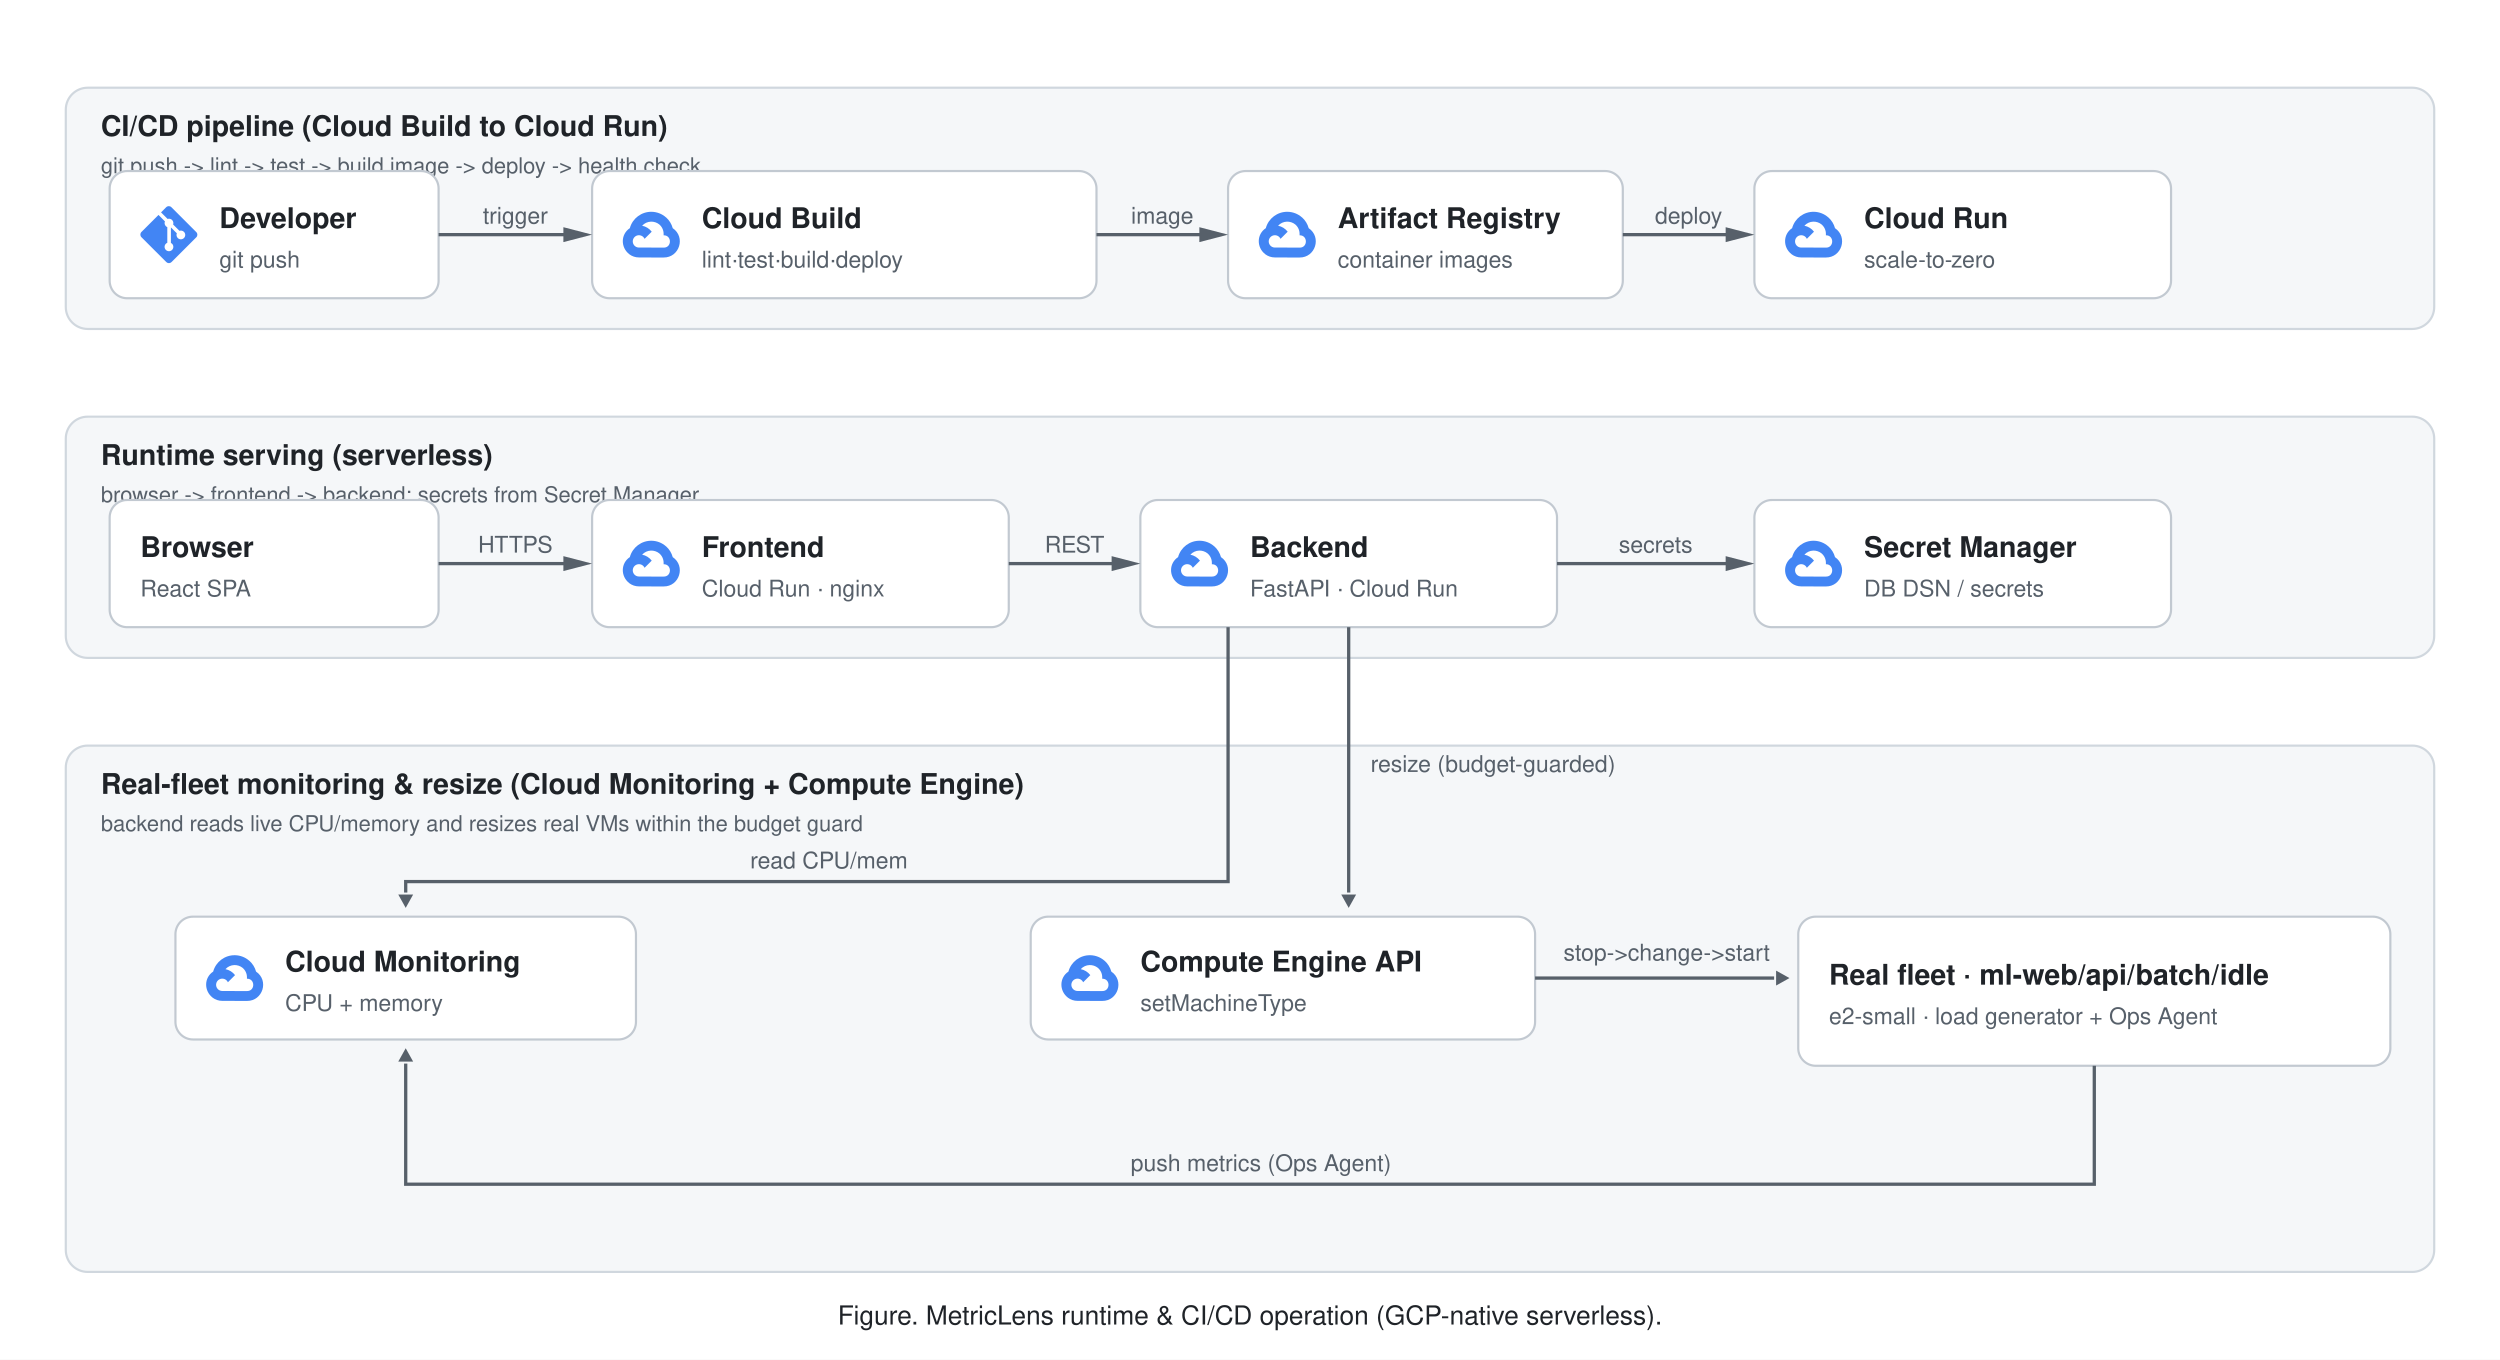
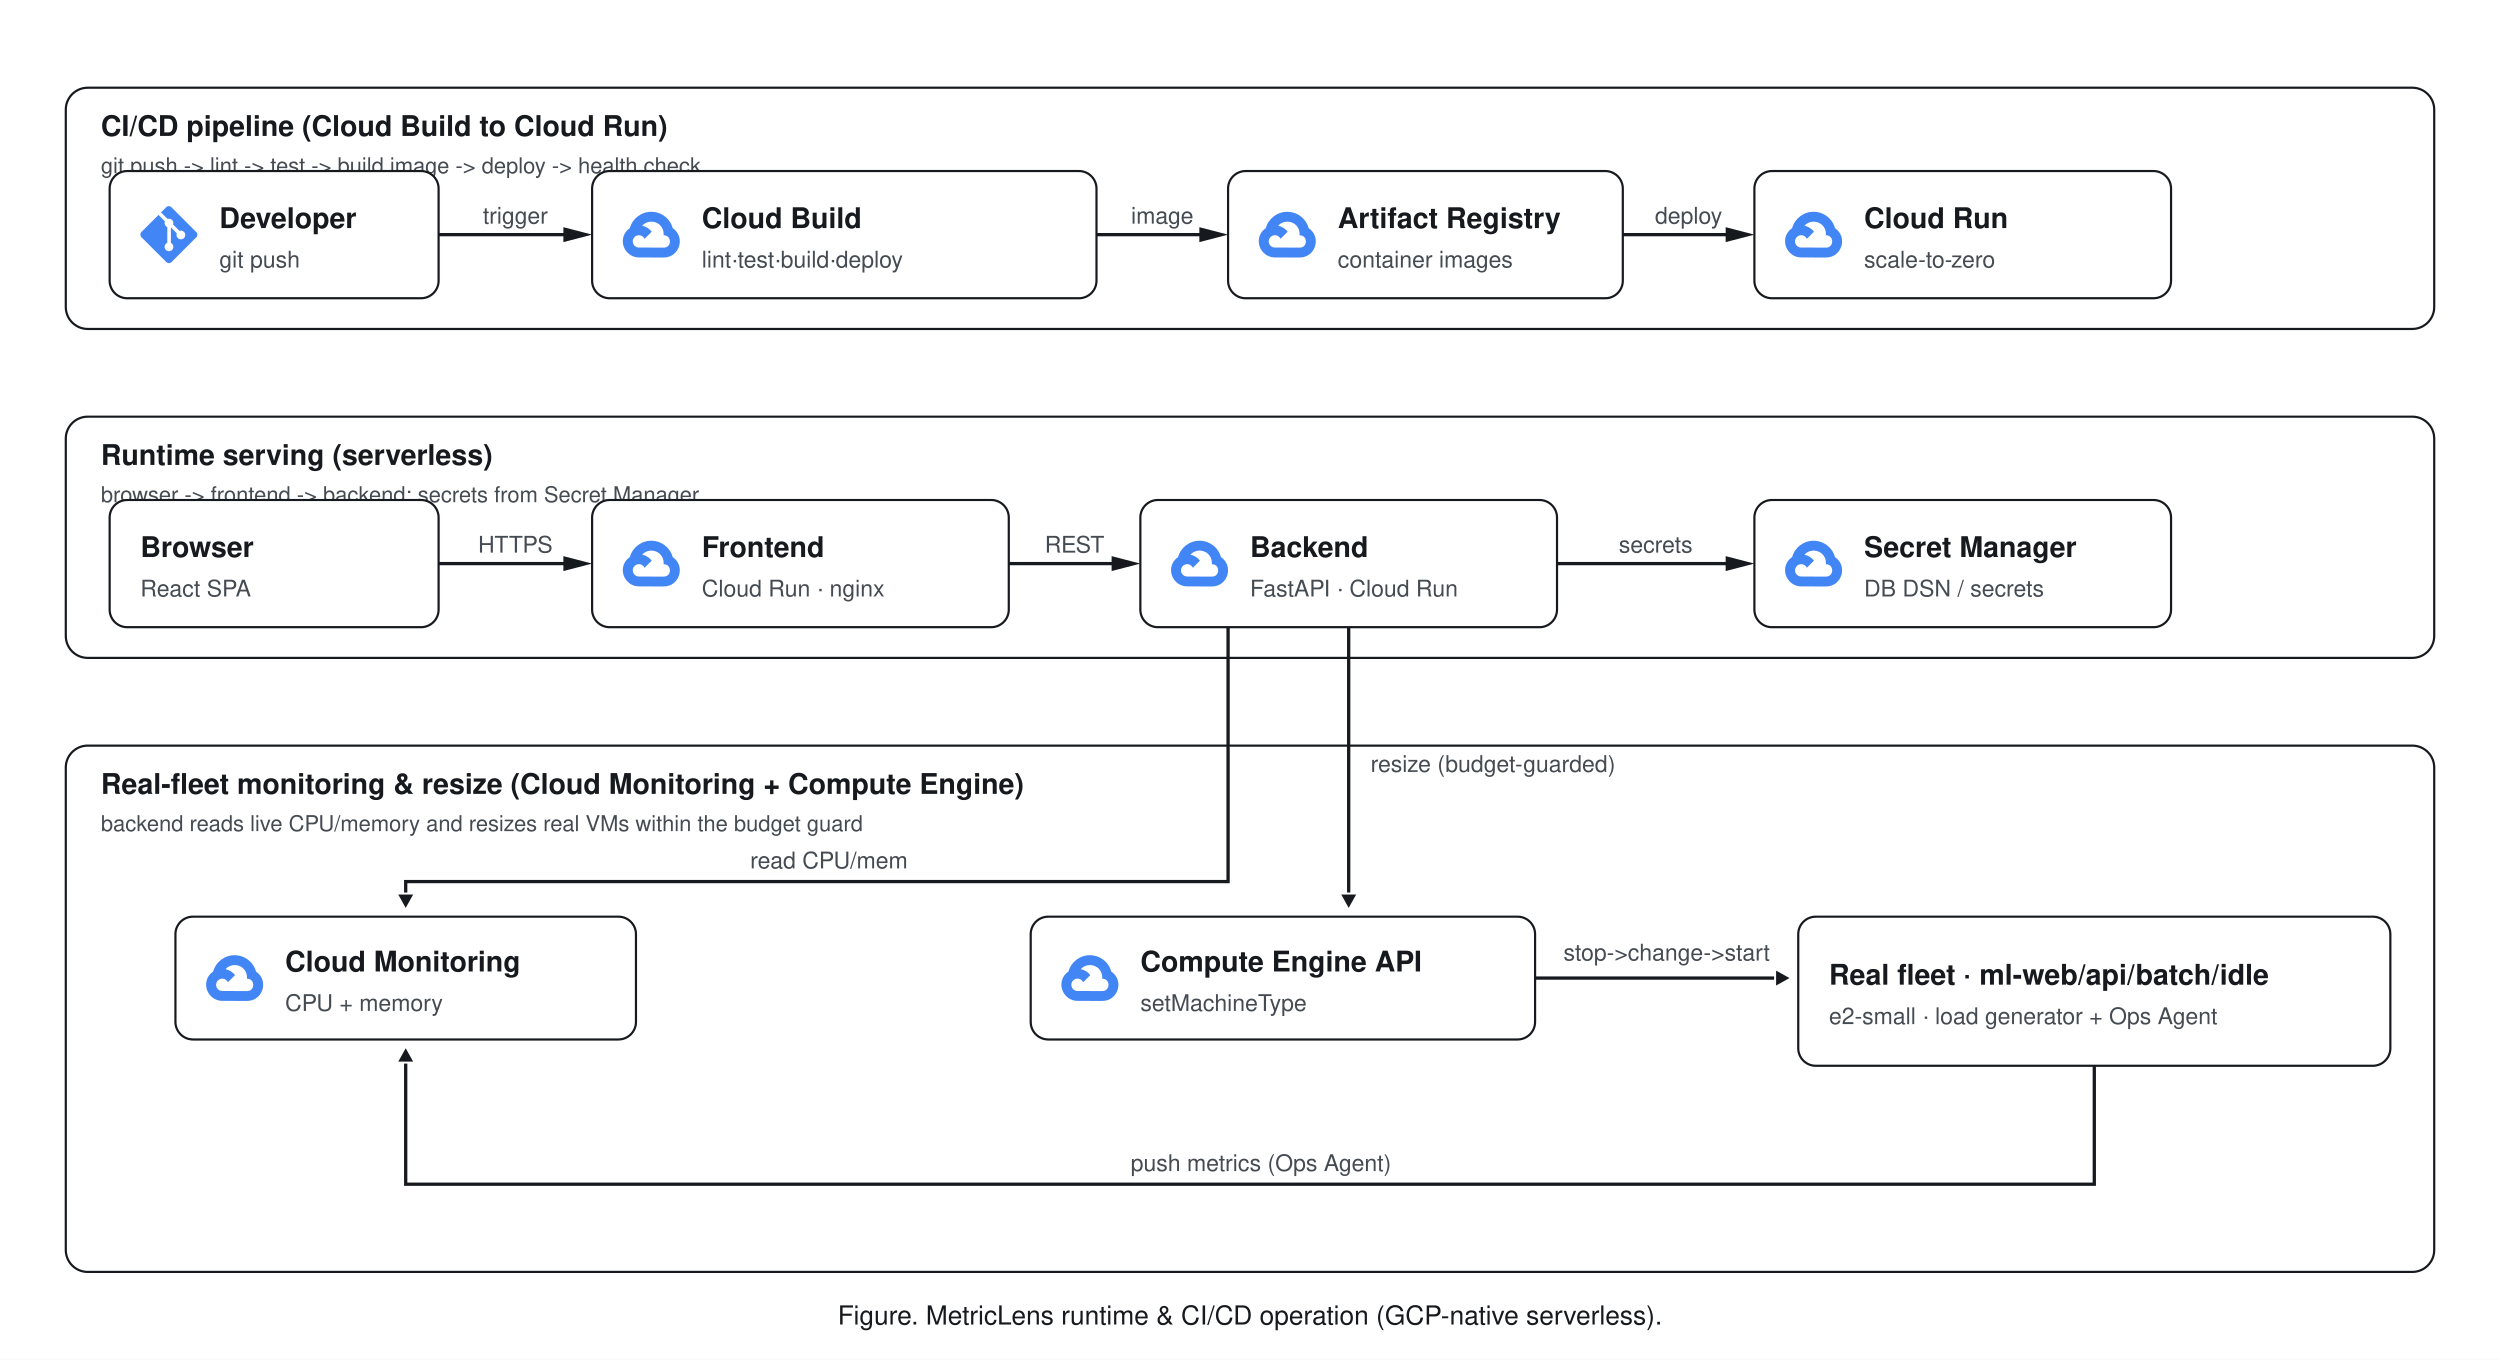
<svg xmlns="http://www.w3.org/2000/svg" width="1140" height="620" viewBox="0 0 1140 620">
  <rect width="1140" height="620" fill="#ffffff" />
-   <rect x="30" y="40" width="1080" height="110" rx="10" fill="#f5f7f9" stroke="#d0d7de" />
-   <text x="46" y="62" font-size="13" fill="#1f2328" font-weight="bold" text-anchor="start" font-family="NanumGothic, Helvetica, Arial, sans-serif">CI/CD pipeline (Cloud Build to Cloud Run)</text>
-   <text x="46" y="79" font-size="10" fill="#57606a" font-weight="normal" text-anchor="start" font-family="NanumGothic, Helvetica, Arial, sans-serif">git push -&gt; lint -&gt; test -&gt; build image -&gt; deploy -&gt; health check</text>
-   <rect x="50" y="78" width="150" height="58" rx="8" fill="#fff" stroke="#c2c9d1" />
+   <rect x="30" y="40" width="1080" height="110" rx="10" fill="#ffffff" stroke="#16191d" />
+   <text x="46" y="62" font-size="13" fill="#16191d" font-weight="bold" text-anchor="start" font-family="NanumGothic, Helvetica, Arial, sans-serif">CI/CD pipeline (Cloud Build to Cloud Run)</text>
+   <text x="46" y="79" font-size="10" fill="#454b52" font-weight="normal" text-anchor="start" font-family="NanumGothic, Helvetica, Arial, sans-serif">git push -&gt; lint -&gt; test -&gt; build image -&gt; deploy -&gt; health check</text>
+   <rect x="50" y="78" width="150" height="58" rx="8" fill="#fff" stroke="#16191d" />
  <g transform="translate(64,94.0) scale(1.083333)">
    <path d="M23.546 10.93L13.067.452c-.604-.603-1.582-.603-2.188 0L8.708 2.627l2.76 2.76c.645-.215 1.379-.07 1.889.441.516.515.658 1.258.438 1.9l2.658 2.66c.645-.223 1.387-.078 1.9.435.721.72.721 1.884 0 2.604-.719.719-1.881.719-2.6 0-.539-.541-.674-1.337-.404-1.996L12.86 8.955v6.525c.176.086.342.203.488.348.713.721.713 1.883 0 2.6-.719.721-1.889.721-2.609 0-.719-.719-.719-1.879 0-2.598.182-.18.387-.316.605-.406V8.835c-.217-.091-.424-.222-.6-.401-.545-.545-.676-1.342-.396-2.009L7.636 3.7.45 10.881c-.6.605-.6 1.584 0 2.189l10.48 10.477c.604.604 1.582.604 2.186 0l10.43-10.43c.605-.603.605-1.582 0-2.187" fill="#4285F4" />
  </g>
-   <text x="100" y="104.0" font-size="13" fill="#1f2328" font-weight="bold" text-anchor="start" font-family="NanumGothic, Helvetica, Arial, sans-serif">Developer</text>
-   <text x="100" y="122.0" font-size="10.5" fill="#57606a" font-weight="normal" text-anchor="start" font-family="NanumGothic, Helvetica, Arial, sans-serif">git push</text>
-   <rect x="270" y="78" width="230" height="58" rx="8" fill="#fff" stroke="#c2c9d1" />
+   <text x="100" y="104.0" font-size="13" fill="#16191d" font-weight="bold" text-anchor="start" font-family="NanumGothic, Helvetica, Arial, sans-serif">Developer</text>
+   <text x="100" y="122.0" font-size="10.5" fill="#454b52" font-weight="normal" text-anchor="start" font-family="NanumGothic, Helvetica, Arial, sans-serif">git push</text>
+   <rect x="270" y="78" width="230" height="58" rx="8" fill="#fff" stroke="#16191d" />
  <g transform="translate(284,94.0) scale(1.083333)">
    <path d="M12.19 2.38a9.344 9.344 0 0 0-9.234 6.893c.053-.02-.055.013 0 0-3.875 2.551-3.922 8.11-.247 10.941l.006-.007-.007.03a6.717 6.717 0 0 0 4.077 1.356h5.173l.03.03h5.192c6.687.053 9.376-8.605 3.835-12.35a9.365 9.365 0 0 0-2.821-4.552l-.043.043.006-.05A9.344 9.344 0 0 0 12.19 2.38zm-.358 4.146c1.244-.04 2.518.368 3.486 1.15a5.186 5.186 0 0 1 1.862 4.078v.518c3.53-.07 3.53 5.262 0 5.193h-5.193l-.008.009v-.04H6.785a2.59 2.59 0 0 1-1.067-.23h.001a2.597 2.597 0 1 1 3.437-3.437l3.013-3.012A6.747 6.747 0 0 0 8.11 8.24c.018-.01.04-.026.054-.023a5.186 5.186 0 0 1 3.67-1.69z" fill="#4285F4" />
  </g>
-   <text x="320" y="104.0" font-size="13" fill="#1f2328" font-weight="bold" text-anchor="start" font-family="NanumGothic, Helvetica, Arial, sans-serif">Cloud Build</text>
-   <text x="320" y="122.0" font-size="10.5" fill="#57606a" font-weight="normal" text-anchor="start" font-family="NanumGothic, Helvetica, Arial, sans-serif">lint·test·build·deploy</text>
-   <rect x="560" y="78" width="180" height="58" rx="8" fill="#fff" stroke="#c2c9d1" />
+   <text x="320" y="104.0" font-size="13" fill="#16191d" font-weight="bold" text-anchor="start" font-family="NanumGothic, Helvetica, Arial, sans-serif">Cloud Build</text>
+   <text x="320" y="122.0" font-size="10.5" fill="#454b52" font-weight="normal" text-anchor="start" font-family="NanumGothic, Helvetica, Arial, sans-serif">lint·test·build·deploy</text>
+   <rect x="560" y="78" width="180" height="58" rx="8" fill="#fff" stroke="#16191d" />
  <g transform="translate(574,94.0) scale(1.083333)">
    <path d="M12.19 2.38a9.344 9.344 0 0 0-9.234 6.893c.053-.02-.055.013 0 0-3.875 2.551-3.922 8.11-.247 10.941l.006-.007-.007.03a6.717 6.717 0 0 0 4.077 1.356h5.173l.03.03h5.192c6.687.053 9.376-8.605 3.835-12.35a9.365 9.365 0 0 0-2.821-4.552l-.043.043.006-.05A9.344 9.344 0 0 0 12.19 2.38zm-.358 4.146c1.244-.04 2.518.368 3.486 1.15a5.186 5.186 0 0 1 1.862 4.078v.518c3.53-.07 3.53 5.262 0 5.193h-5.193l-.008.009v-.04H6.785a2.59 2.59 0 0 1-1.067-.23h.001a2.597 2.597 0 1 1 3.437-3.437l3.013-3.012A6.747 6.747 0 0 0 8.11 8.24c.018-.01.04-.026.054-.023a5.186 5.186 0 0 1 3.67-1.69z" fill="#4285F4" />
  </g>
-   <text x="610" y="104.0" font-size="13" fill="#1f2328" font-weight="bold" text-anchor="start" font-family="NanumGothic, Helvetica, Arial, sans-serif">Artifact Registry</text>
-   <text x="610" y="122.0" font-size="10.5" fill="#57606a" font-weight="normal" text-anchor="start" font-family="NanumGothic, Helvetica, Arial, sans-serif">container images</text>
-   <rect x="800" y="78" width="190" height="58" rx="8" fill="#fff" stroke="#c2c9d1" />
+   <text x="610" y="104.0" font-size="13" fill="#16191d" font-weight="bold" text-anchor="start" font-family="NanumGothic, Helvetica, Arial, sans-serif">Artifact Registry</text>
+   <text x="610" y="122.0" font-size="10.5" fill="#454b52" font-weight="normal" text-anchor="start" font-family="NanumGothic, Helvetica, Arial, sans-serif">container images</text>
+   <rect x="800" y="78" width="190" height="58" rx="8" fill="#fff" stroke="#16191d" />
  <g transform="translate(814,94.0) scale(1.083333)">
    <path d="M12.19 2.38a9.344 9.344 0 0 0-9.234 6.893c.053-.02-.055.013 0 0-3.875 2.551-3.922 8.11-.247 10.941l.006-.007-.007.03a6.717 6.717 0 0 0 4.077 1.356h5.173l.03.03h5.192c6.687.053 9.376-8.605 3.835-12.35a9.365 9.365 0 0 0-2.821-4.552l-.043.043.006-.05A9.344 9.344 0 0 0 12.19 2.38zm-.358 4.146c1.244-.04 2.518.368 3.486 1.15a5.186 5.186 0 0 1 1.862 4.078v.518c3.53-.07 3.53 5.262 0 5.193h-5.193l-.008.009v-.04H6.785a2.59 2.59 0 0 1-1.067-.23h.001a2.597 2.597 0 1 1 3.437-3.437l3.013-3.012A6.747 6.747 0 0 0 8.11 8.24c.018-.01.04-.026.054-.023a5.186 5.186 0 0 1 3.67-1.69z" fill="#4285F4" />
  </g>
-   <text x="850" y="104.0" font-size="13" fill="#1f2328" font-weight="bold" text-anchor="start" font-family="NanumGothic, Helvetica, Arial, sans-serif">Cloud Run</text>
-   <text x="850" y="122.0" font-size="10.5" fill="#57606a" font-weight="normal" text-anchor="start" font-family="NanumGothic, Helvetica, Arial, sans-serif">scale-to-zero</text>
-   <line x1="200" y1="107.0" x2="263.0" y2="107.0" stroke="#57606a" stroke-width="1.5" />
-   <path d="M270.0,107.0 L256.9,110.4 L256.9,103.6 Z" fill="#57606a" />
-   <text x="235.0" y="102.0" font-size="10.5" fill="#57606a" font-weight="normal" text-anchor="middle" font-family="NanumGothic, Helvetica, Arial, sans-serif">trigger</text>
-   <line x1="500" y1="107.0" x2="553.0" y2="107.0" stroke="#57606a" stroke-width="1.5" />
-   <path d="M560.0,107.0 L546.9,110.4 L546.9,103.6 Z" fill="#57606a" />
-   <text x="530.0" y="102.0" font-size="10.5" fill="#57606a" font-weight="normal" text-anchor="middle" font-family="NanumGothic, Helvetica, Arial, sans-serif">image</text>
-   <line x1="740" y1="107.0" x2="793.0" y2="107.0" stroke="#57606a" stroke-width="1.5" />
-   <path d="M800.0,107.0 L786.9,110.4 L786.9,103.6 Z" fill="#57606a" />
-   <text x="770.0" y="102.0" font-size="10.5" fill="#57606a" font-weight="normal" text-anchor="middle" font-family="NanumGothic, Helvetica, Arial, sans-serif">deploy</text>
-   <rect x="30" y="190" width="1080" height="110" rx="10" fill="#f5f7f9" stroke="#d0d7de" />
-   <text x="46" y="212" font-size="13" fill="#1f2328" font-weight="bold" text-anchor="start" font-family="NanumGothic, Helvetica, Arial, sans-serif">Runtime serving (serverless)</text>
-   <text x="46" y="229" font-size="10" fill="#57606a" font-weight="normal" text-anchor="start" font-family="NanumGothic, Helvetica, Arial, sans-serif">browser -&gt; frontend -&gt; backend; secrets from Secret Manager</text>
-   <rect x="50" y="228" width="150" height="58" rx="8" fill="#fff" stroke="#c2c9d1" />
-   <text x="64" y="254.0" font-size="13" fill="#1f2328" font-weight="bold" text-anchor="start" font-family="NanumGothic, Helvetica, Arial, sans-serif">Browser</text>
-   <text x="64" y="272.0" font-size="10.5" fill="#57606a" font-weight="normal" text-anchor="start" font-family="NanumGothic, Helvetica, Arial, sans-serif">React SPA</text>
-   <rect x="270" y="228" width="190" height="58" rx="8" fill="#fff" stroke="#c2c9d1" />
+   <text x="850" y="104.0" font-size="13" fill="#16191d" font-weight="bold" text-anchor="start" font-family="NanumGothic, Helvetica, Arial, sans-serif">Cloud Run</text>
+   <text x="850" y="122.0" font-size="10.5" fill="#454b52" font-weight="normal" text-anchor="start" font-family="NanumGothic, Helvetica, Arial, sans-serif">scale-to-zero</text>
+   <line x1="200" y1="107.0" x2="263.0" y2="107.0" stroke="#16191d" stroke-width="1.5" />
+   <path d="M270.0,107.0 L256.9,110.4 L256.9,103.6 Z" fill="#16191d" />
+   <text x="235.0" y="102.0" font-size="10.5" fill="#454b52" font-weight="normal" text-anchor="middle" font-family="NanumGothic, Helvetica, Arial, sans-serif">trigger</text>
+   <line x1="500" y1="107.0" x2="553.0" y2="107.0" stroke="#16191d" stroke-width="1.5" />
+   <path d="M560.0,107.0 L546.9,110.4 L546.9,103.6 Z" fill="#16191d" />
+   <text x="530.0" y="102.0" font-size="10.5" fill="#454b52" font-weight="normal" text-anchor="middle" font-family="NanumGothic, Helvetica, Arial, sans-serif">image</text>
+   <line x1="740" y1="107.0" x2="793.0" y2="107.0" stroke="#16191d" stroke-width="1.5" />
+   <path d="M800.0,107.0 L786.9,110.4 L786.9,103.6 Z" fill="#16191d" />
+   <text x="770.0" y="102.0" font-size="10.5" fill="#454b52" font-weight="normal" text-anchor="middle" font-family="NanumGothic, Helvetica, Arial, sans-serif">deploy</text>
+   <rect x="30" y="190" width="1080" height="110" rx="10" fill="#ffffff" stroke="#16191d" />
+   <text x="46" y="212" font-size="13" fill="#16191d" font-weight="bold" text-anchor="start" font-family="NanumGothic, Helvetica, Arial, sans-serif">Runtime serving (serverless)</text>
+   <text x="46" y="229" font-size="10" fill="#454b52" font-weight="normal" text-anchor="start" font-family="NanumGothic, Helvetica, Arial, sans-serif">browser -&gt; frontend -&gt; backend; secrets from Secret Manager</text>
+   <rect x="50" y="228" width="150" height="58" rx="8" fill="#fff" stroke="#16191d" />
+   <text x="64" y="254.0" font-size="13" fill="#16191d" font-weight="bold" text-anchor="start" font-family="NanumGothic, Helvetica, Arial, sans-serif">Browser</text>
+   <text x="64" y="272.0" font-size="10.5" fill="#454b52" font-weight="normal" text-anchor="start" font-family="NanumGothic, Helvetica, Arial, sans-serif">React SPA</text>
+   <rect x="270" y="228" width="190" height="58" rx="8" fill="#fff" stroke="#16191d" />
  <g transform="translate(284,244.0) scale(1.083333)">
    <path d="M12.19 2.38a9.344 9.344 0 0 0-9.234 6.893c.053-.02-.055.013 0 0-3.875 2.551-3.922 8.11-.247 10.941l.006-.007-.007.03a6.717 6.717 0 0 0 4.077 1.356h5.173l.03.03h5.192c6.687.053 9.376-8.605 3.835-12.35a9.365 9.365 0 0 0-2.821-4.552l-.043.043.006-.05A9.344 9.344 0 0 0 12.19 2.38zm-.358 4.146c1.244-.04 2.518.368 3.486 1.15a5.186 5.186 0 0 1 1.862 4.078v.518c3.53-.07 3.53 5.262 0 5.193h-5.193l-.008.009v-.04H6.785a2.59 2.59 0 0 1-1.067-.23h.001a2.597 2.597 0 1 1 3.437-3.437l3.013-3.012A6.747 6.747 0 0 0 8.11 8.24c.018-.01.04-.026.054-.023a5.186 5.186 0 0 1 3.67-1.69z" fill="#4285F4" />
  </g>
-   <text x="320" y="254.0" font-size="13" fill="#1f2328" font-weight="bold" text-anchor="start" font-family="NanumGothic, Helvetica, Arial, sans-serif">Frontend</text>
-   <text x="320" y="272.0" font-size="10.5" fill="#57606a" font-weight="normal" text-anchor="start" font-family="NanumGothic, Helvetica, Arial, sans-serif">Cloud Run · nginx</text>
-   <rect x="520" y="228" width="190" height="58" rx="8" fill="#fff" stroke="#c2c9d1" />
+   <text x="320" y="254.0" font-size="13" fill="#16191d" font-weight="bold" text-anchor="start" font-family="NanumGothic, Helvetica, Arial, sans-serif">Frontend</text>
+   <text x="320" y="272.0" font-size="10.5" fill="#454b52" font-weight="normal" text-anchor="start" font-family="NanumGothic, Helvetica, Arial, sans-serif">Cloud Run · nginx</text>
+   <rect x="520" y="228" width="190" height="58" rx="8" fill="#fff" stroke="#16191d" />
  <g transform="translate(534,244.0) scale(1.083333)">
    <path d="M12.19 2.38a9.344 9.344 0 0 0-9.234 6.893c.053-.02-.055.013 0 0-3.875 2.551-3.922 8.11-.247 10.941l.006-.007-.007.03a6.717 6.717 0 0 0 4.077 1.356h5.173l.03.03h5.192c6.687.053 9.376-8.605 3.835-12.35a9.365 9.365 0 0 0-2.821-4.552l-.043.043.006-.05A9.344 9.344 0 0 0 12.19 2.38zm-.358 4.146c1.244-.04 2.518.368 3.486 1.15a5.186 5.186 0 0 1 1.862 4.078v.518c3.53-.07 3.53 5.262 0 5.193h-5.193l-.008.009v-.04H6.785a2.59 2.59 0 0 1-1.067-.23h.001a2.597 2.597 0 1 1 3.437-3.437l3.013-3.012A6.747 6.747 0 0 0 8.11 8.24c.018-.01.04-.026.054-.023a5.186 5.186 0 0 1 3.67-1.69z" fill="#4285F4" />
  </g>
-   <text x="570" y="254.0" font-size="13" fill="#1f2328" font-weight="bold" text-anchor="start" font-family="NanumGothic, Helvetica, Arial, sans-serif">Backend</text>
-   <text x="570" y="272.0" font-size="10.5" fill="#57606a" font-weight="normal" text-anchor="start" font-family="NanumGothic, Helvetica, Arial, sans-serif">FastAPI · Cloud Run</text>
-   <rect x="800" y="228" width="190" height="58" rx="8" fill="#fff" stroke="#c2c9d1" />
+   <text x="570" y="254.0" font-size="13" fill="#16191d" font-weight="bold" text-anchor="start" font-family="NanumGothic, Helvetica, Arial, sans-serif">Backend</text>
+   <text x="570" y="272.0" font-size="10.5" fill="#454b52" font-weight="normal" text-anchor="start" font-family="NanumGothic, Helvetica, Arial, sans-serif">FastAPI · Cloud Run</text>
+   <rect x="800" y="228" width="190" height="58" rx="8" fill="#fff" stroke="#16191d" />
  <g transform="translate(814,244.0) scale(1.083333)">
    <path d="M12.19 2.38a9.344 9.344 0 0 0-9.234 6.893c.053-.02-.055.013 0 0-3.875 2.551-3.922 8.11-.247 10.941l.006-.007-.007.03a6.717 6.717 0 0 0 4.077 1.356h5.173l.03.03h5.192c6.687.053 9.376-8.605 3.835-12.35a9.365 9.365 0 0 0-2.821-4.552l-.043.043.006-.05A9.344 9.344 0 0 0 12.19 2.38zm-.358 4.146c1.244-.04 2.518.368 3.486 1.15a5.186 5.186 0 0 1 1.862 4.078v.518c3.53-.07 3.53 5.262 0 5.193h-5.193l-.008.009v-.04H6.785a2.59 2.59 0 0 1-1.067-.23h.001a2.597 2.597 0 1 1 3.437-3.437l3.013-3.012A6.747 6.747 0 0 0 8.11 8.24c.018-.01.04-.026.054-.023a5.186 5.186 0 0 1 3.67-1.69z" fill="#4285F4" />
  </g>
-   <text x="850" y="254.0" font-size="13" fill="#1f2328" font-weight="bold" text-anchor="start" font-family="NanumGothic, Helvetica, Arial, sans-serif">Secret Manager</text>
-   <text x="850" y="272.0" font-size="10.5" fill="#57606a" font-weight="normal" text-anchor="start" font-family="NanumGothic, Helvetica, Arial, sans-serif">DB DSN / secrets</text>
-   <line x1="200" y1="257.0" x2="263.0" y2="257.0" stroke="#57606a" stroke-width="1.5" />
-   <path d="M270.0,257.0 L256.9,260.4 L256.9,253.6 Z" fill="#57606a" />
-   <text x="235.0" y="252.0" font-size="10.5" fill="#57606a" font-weight="normal" text-anchor="middle" font-family="NanumGothic, Helvetica, Arial, sans-serif">HTTPS</text>
-   <line x1="460" y1="257.0" x2="513.0" y2="257.0" stroke="#57606a" stroke-width="1.5" />
-   <path d="M520.0,257.0 L506.9,260.4 L506.9,253.6 Z" fill="#57606a" />
-   <text x="490.0" y="252.0" font-size="10.5" fill="#57606a" font-weight="normal" text-anchor="middle" font-family="NanumGothic, Helvetica, Arial, sans-serif">REST</text>
-   <line x1="710" y1="257.0" x2="793.0" y2="257.0" stroke="#57606a" stroke-width="1.5" />
-   <path d="M800.0,257.0 L786.9,260.4 L786.9,253.6 Z" fill="#57606a" />
-   <text x="755.0" y="252.0" font-size="10.5" fill="#57606a" font-weight="normal" text-anchor="middle" font-family="NanumGothic, Helvetica, Arial, sans-serif">secrets</text>
-   <rect x="30" y="340" width="1080" height="240" rx="10" fill="#f5f7f9" stroke="#d0d7de" />
-   <text x="46" y="362" font-size="13" fill="#1f2328" font-weight="bold" text-anchor="start" font-family="NanumGothic, Helvetica, Arial, sans-serif">Real-fleet monitoring &amp; resize (Cloud Monitoring + Compute Engine)</text>
-   <text x="46" y="379" font-size="10" fill="#57606a" font-weight="normal" text-anchor="start" font-family="NanumGothic, Helvetica, Arial, sans-serif">backend reads live CPU/memory and resizes real VMs within the budget guard</text>
-   <rect x="80" y="418" width="210" height="56" rx="8" fill="#fff" stroke="#c2c9d1" />
+   <text x="850" y="254.0" font-size="13" fill="#16191d" font-weight="bold" text-anchor="start" font-family="NanumGothic, Helvetica, Arial, sans-serif">Secret Manager</text>
+   <text x="850" y="272.0" font-size="10.5" fill="#454b52" font-weight="normal" text-anchor="start" font-family="NanumGothic, Helvetica, Arial, sans-serif">DB DSN / secrets</text>
+   <line x1="200" y1="257.0" x2="263.0" y2="257.0" stroke="#16191d" stroke-width="1.5" />
+   <path d="M270.0,257.0 L256.9,260.4 L256.9,253.6 Z" fill="#16191d" />
+   <text x="235.0" y="252.0" font-size="10.5" fill="#454b52" font-weight="normal" text-anchor="middle" font-family="NanumGothic, Helvetica, Arial, sans-serif">HTTPS</text>
+   <line x1="460" y1="257.0" x2="513.0" y2="257.0" stroke="#16191d" stroke-width="1.5" />
+   <path d="M520.0,257.0 L506.9,260.4 L506.9,253.6 Z" fill="#16191d" />
+   <text x="490.0" y="252.0" font-size="10.5" fill="#454b52" font-weight="normal" text-anchor="middle" font-family="NanumGothic, Helvetica, Arial, sans-serif">REST</text>
+   <line x1="710" y1="257.0" x2="793.0" y2="257.0" stroke="#16191d" stroke-width="1.5" />
+   <path d="M800.0,257.0 L786.9,260.4 L786.9,253.6 Z" fill="#16191d" />
+   <text x="755.0" y="252.0" font-size="10.5" fill="#454b52" font-weight="normal" text-anchor="middle" font-family="NanumGothic, Helvetica, Arial, sans-serif">secrets</text>
+   <rect x="30" y="340" width="1080" height="240" rx="10" fill="#ffffff" stroke="#16191d" />
+   <text x="46" y="362" font-size="13" fill="#16191d" font-weight="bold" text-anchor="start" font-family="NanumGothic, Helvetica, Arial, sans-serif">Real-fleet monitoring &amp; resize (Cloud Monitoring + Compute Engine)</text>
+   <text x="46" y="379" font-size="10" fill="#454b52" font-weight="normal" text-anchor="start" font-family="NanumGothic, Helvetica, Arial, sans-serif">backend reads live CPU/memory and resizes real VMs within the budget guard</text>
+   <rect x="80" y="418" width="210" height="56" rx="8" fill="#fff" stroke="#16191d" />
  <g transform="translate(94,433.0) scale(1.083333)">
    <path d="M12.19 2.38a9.344 9.344 0 0 0-9.234 6.893c.053-.02-.055.013 0 0-3.875 2.551-3.922 8.11-.247 10.941l.006-.007-.007.03a6.717 6.717 0 0 0 4.077 1.356h5.173l.03.03h5.192c6.687.053 9.376-8.605 3.835-12.35a9.365 9.365 0 0 0-2.821-4.552l-.043.043.006-.05A9.344 9.344 0 0 0 12.19 2.38zm-.358 4.146c1.244-.04 2.518.368 3.486 1.15a5.186 5.186 0 0 1 1.862 4.078v.518c3.53-.07 3.53 5.262 0 5.193h-5.193l-.008.009v-.04H6.785a2.59 2.59 0 0 1-1.067-.23h.001a2.597 2.597 0 1 1 3.437-3.437l3.013-3.012A6.747 6.747 0 0 0 8.11 8.24c.018-.01.04-.026.054-.023a5.186 5.186 0 0 1 3.67-1.69z" fill="#4285F4" />
  </g>
-   <text x="130" y="443.0" font-size="13" fill="#1f2328" font-weight="bold" text-anchor="start" font-family="NanumGothic, Helvetica, Arial, sans-serif">Cloud Monitoring</text>
-   <text x="130" y="461.0" font-size="10.5" fill="#57606a" font-weight="normal" text-anchor="start" font-family="NanumGothic, Helvetica, Arial, sans-serif">CPU + memory</text>
-   <rect x="470" y="418" width="230" height="56" rx="8" fill="#fff" stroke="#c2c9d1" />
+   <text x="130" y="443.0" font-size="13" fill="#16191d" font-weight="bold" text-anchor="start" font-family="NanumGothic, Helvetica, Arial, sans-serif">Cloud Monitoring</text>
+   <text x="130" y="461.0" font-size="10.5" fill="#454b52" font-weight="normal" text-anchor="start" font-family="NanumGothic, Helvetica, Arial, sans-serif">CPU + memory</text>
+   <rect x="470" y="418" width="230" height="56" rx="8" fill="#fff" stroke="#16191d" />
  <g transform="translate(484,433.0) scale(1.083333)">
    <path d="M12.19 2.38a9.344 9.344 0 0 0-9.234 6.893c.053-.02-.055.013 0 0-3.875 2.551-3.922 8.11-.247 10.941l.006-.007-.007.03a6.717 6.717 0 0 0 4.077 1.356h5.173l.03.03h5.192c6.687.053 9.376-8.605 3.835-12.35a9.365 9.365 0 0 0-2.821-4.552l-.043.043.006-.05A9.344 9.344 0 0 0 12.19 2.38zm-.358 4.146c1.244-.04 2.518.368 3.486 1.15a5.186 5.186 0 0 1 1.862 4.078v.518c3.53-.07 3.53 5.262 0 5.193h-5.193l-.008.009v-.04H6.785a2.59 2.59 0 0 1-1.067-.23h.001a2.597 2.597 0 1 1 3.437-3.437l3.013-3.012A6.747 6.747 0 0 0 8.11 8.24c.018-.01.04-.026.054-.023a5.186 5.186 0 0 1 3.67-1.69z" fill="#4285F4" />
  </g>
-   <text x="520" y="443.0" font-size="13" fill="#1f2328" font-weight="bold" text-anchor="start" font-family="NanumGothic, Helvetica, Arial, sans-serif">Compute Engine API</text>
-   <text x="520" y="461.0" font-size="10.5" fill="#57606a" font-weight="normal" text-anchor="start" font-family="NanumGothic, Helvetica, Arial, sans-serif">setMachineType</text>
-   <rect x="820" y="418" width="270" height="68" rx="8" fill="#fff" stroke="#c2c9d1" />
-   <text x="834" y="449.0" font-size="13" fill="#1f2328" font-weight="bold" text-anchor="start" font-family="NanumGothic, Helvetica, Arial, sans-serif">Real fleet · ml-web/api/batch/idle</text>
-   <text x="834" y="467.0" font-size="10.5" fill="#57606a" font-weight="normal" text-anchor="start" font-family="NanumGothic, Helvetica, Arial, sans-serif">e2-small · load generator + Ops Agent</text>
-   <path d="M615.0,286.0 L615.0,407.0" fill="none" stroke="#57606a" stroke-width="1.5" />
-   <path d="M615.0,414.0 L611.6,407.9 L618.4,407.9 Z" fill="#57606a" />
-   <text x="625" y="352" font-size="10.5" fill="#57606a" font-weight="normal" text-anchor="start" font-family="NanumGothic, Helvetica, Arial, sans-serif">resize (budget-guarded)</text>
-   <path d="M560.0,286.0 L560.0,402.0 L185.0,402.0 L185.0,407.0" fill="none" stroke="#57606a" stroke-width="1.5" />
-   <path d="M185.0,414.0 L181.6,407.9 L188.4,407.9 Z" fill="#57606a" />
-   <text x="378" y="396" font-size="10.5" fill="#57606a" font-weight="normal" text-anchor="middle" font-family="NanumGothic, Helvetica, Arial, sans-serif">read CPU/mem</text>
-   <path d="M700.0,446.0 L809.0,446.0" fill="none" stroke="#57606a" stroke-width="1.5" />
-   <path d="M816.0,446.0 L809.9,449.4 L809.9,442.6 Z" fill="#57606a" />
-   <text x="760.0" y="438.0" font-size="10.5" fill="#57606a" font-weight="normal" text-anchor="middle" font-family="NanumGothic, Helvetica, Arial, sans-serif">stop-&gt;change-&gt;start</text>
-   <path d="M955.0,486.0 L955.0,540.0 L185.0,540.0 L185.0,485.0" fill="none" stroke="#57606a" stroke-width="1.5" />
-   <path d="M185.0,478.0 L188.4,484.1 L181.6,484.1 Z" fill="#57606a" />
-   <text x="575" y="534" font-size="10.5" fill="#57606a" font-weight="normal" text-anchor="middle" font-family="NanumGothic, Helvetica, Arial, sans-serif">push metrics (Ops Agent)</text>
-   <text x="570.0" y="604" font-size="12" fill="#1f2328" font-weight="normal" text-anchor="middle" font-family="NanumGothic, Helvetica, Arial, sans-serif">Figure. MetricLens runtime &amp; CI/CD operation (GCP-native serverless).</text>
+   <text x="520" y="443.0" font-size="13" fill="#16191d" font-weight="bold" text-anchor="start" font-family="NanumGothic, Helvetica, Arial, sans-serif">Compute Engine API</text>
+   <text x="520" y="461.0" font-size="10.5" fill="#454b52" font-weight="normal" text-anchor="start" font-family="NanumGothic, Helvetica, Arial, sans-serif">setMachineType</text>
+   <rect x="820" y="418" width="270" height="68" rx="8" fill="#fff" stroke="#16191d" />
+   <text x="834" y="449.0" font-size="13" fill="#16191d" font-weight="bold" text-anchor="start" font-family="NanumGothic, Helvetica, Arial, sans-serif">Real fleet · ml-web/api/batch/idle</text>
+   <text x="834" y="467.0" font-size="10.5" fill="#454b52" font-weight="normal" text-anchor="start" font-family="NanumGothic, Helvetica, Arial, sans-serif">e2-small · load generator + Ops Agent</text>
+   <path d="M615.0,286.0 L615.0,407.0" fill="none" stroke="#16191d" stroke-width="1.5" />
+   <path d="M615.0,414.0 L611.6,407.9 L618.4,407.9 Z" fill="#16191d" />
+   <text x="625" y="352" font-size="10.5" fill="#454b52" font-weight="normal" text-anchor="start" font-family="NanumGothic, Helvetica, Arial, sans-serif">resize (budget-guarded)</text>
+   <path d="M560.0,286.0 L560.0,402.0 L185.0,402.0 L185.0,407.0" fill="none" stroke="#16191d" stroke-width="1.5" />
+   <path d="M185.0,414.0 L181.6,407.9 L188.4,407.9 Z" fill="#16191d" />
+   <text x="378" y="396" font-size="10.5" fill="#454b52" font-weight="normal" text-anchor="middle" font-family="NanumGothic, Helvetica, Arial, sans-serif">read CPU/mem</text>
+   <path d="M700.0,446.0 L809.0,446.0" fill="none" stroke="#16191d" stroke-width="1.5" />
+   <path d="M816.0,446.0 L809.9,449.4 L809.9,442.6 Z" fill="#16191d" />
+   <text x="760.0" y="438.0" font-size="10.5" fill="#454b52" font-weight="normal" text-anchor="middle" font-family="NanumGothic, Helvetica, Arial, sans-serif">stop-&gt;change-&gt;start</text>
+   <path d="M955.0,486.0 L955.0,540.0 L185.0,540.0 L185.0,485.0" fill="none" stroke="#16191d" stroke-width="1.5" />
+   <path d="M185.0,478.0 L188.4,484.1 L181.6,484.1 Z" fill="#16191d" />
+   <text x="575" y="534" font-size="10.5" fill="#454b52" font-weight="normal" text-anchor="middle" font-family="NanumGothic, Helvetica, Arial, sans-serif">push metrics (Ops Agent)</text>
+   <text x="570.0" y="604" font-size="12" fill="#16191d" font-weight="normal" text-anchor="middle" font-family="NanumGothic, Helvetica, Arial, sans-serif">Figure. MetricLens runtime &amp; CI/CD operation (GCP-native serverless).</text>
</svg>
